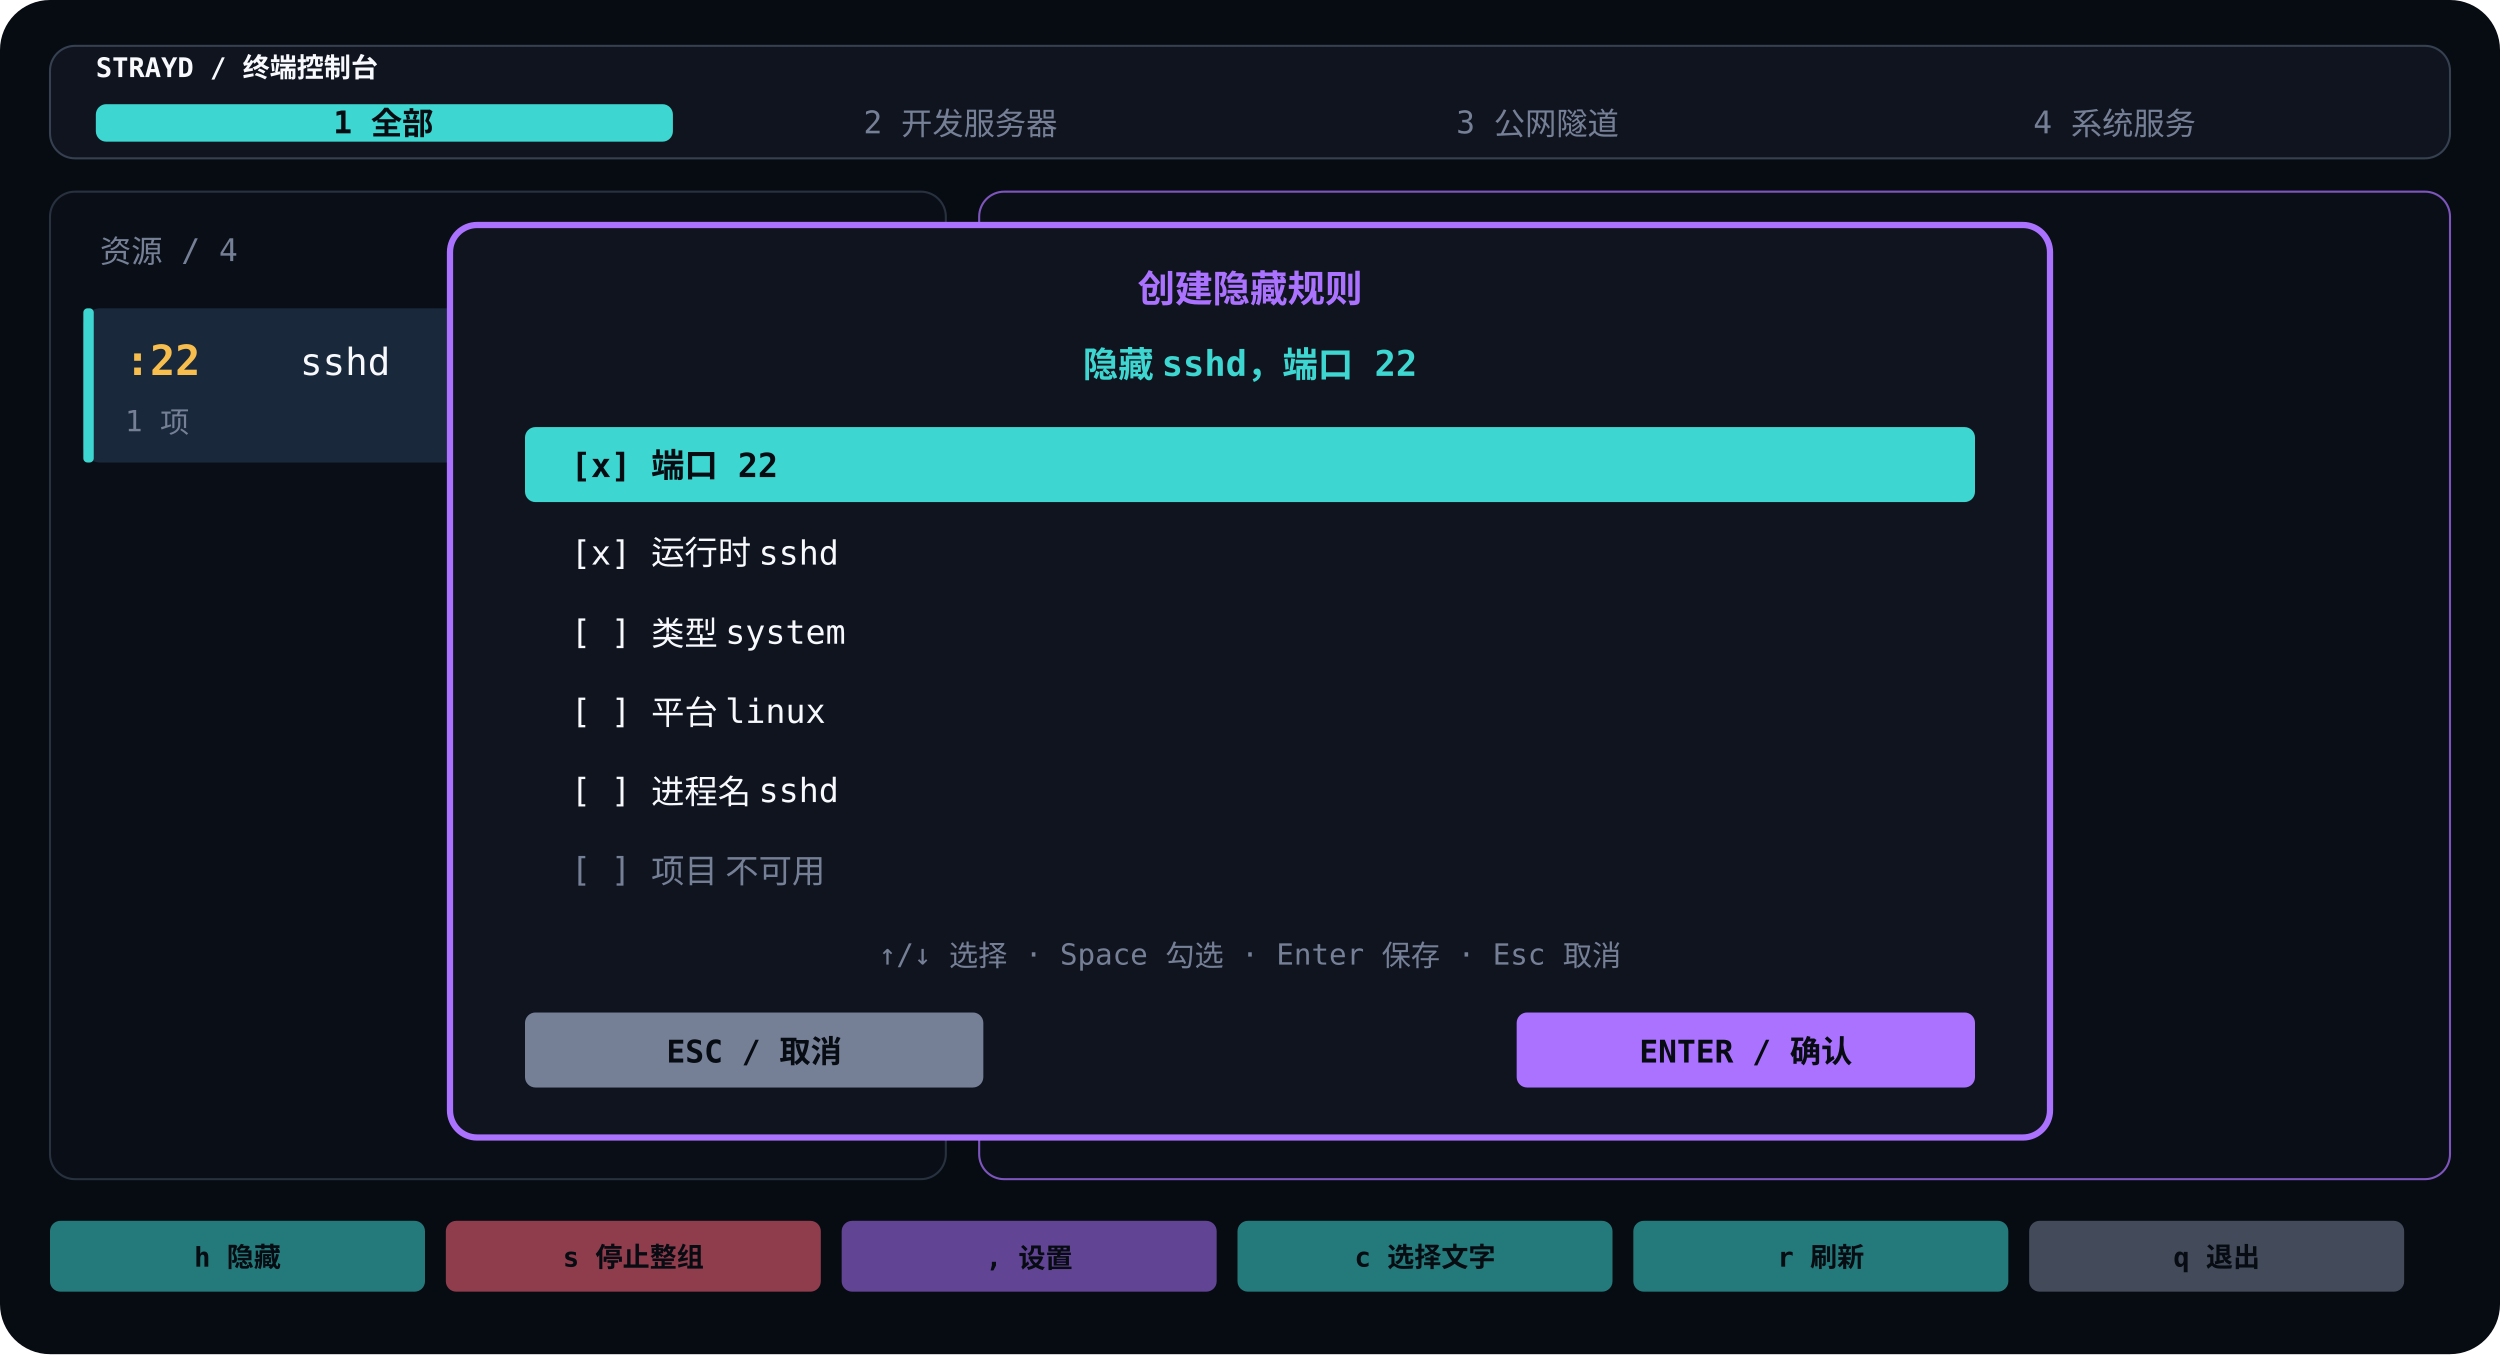
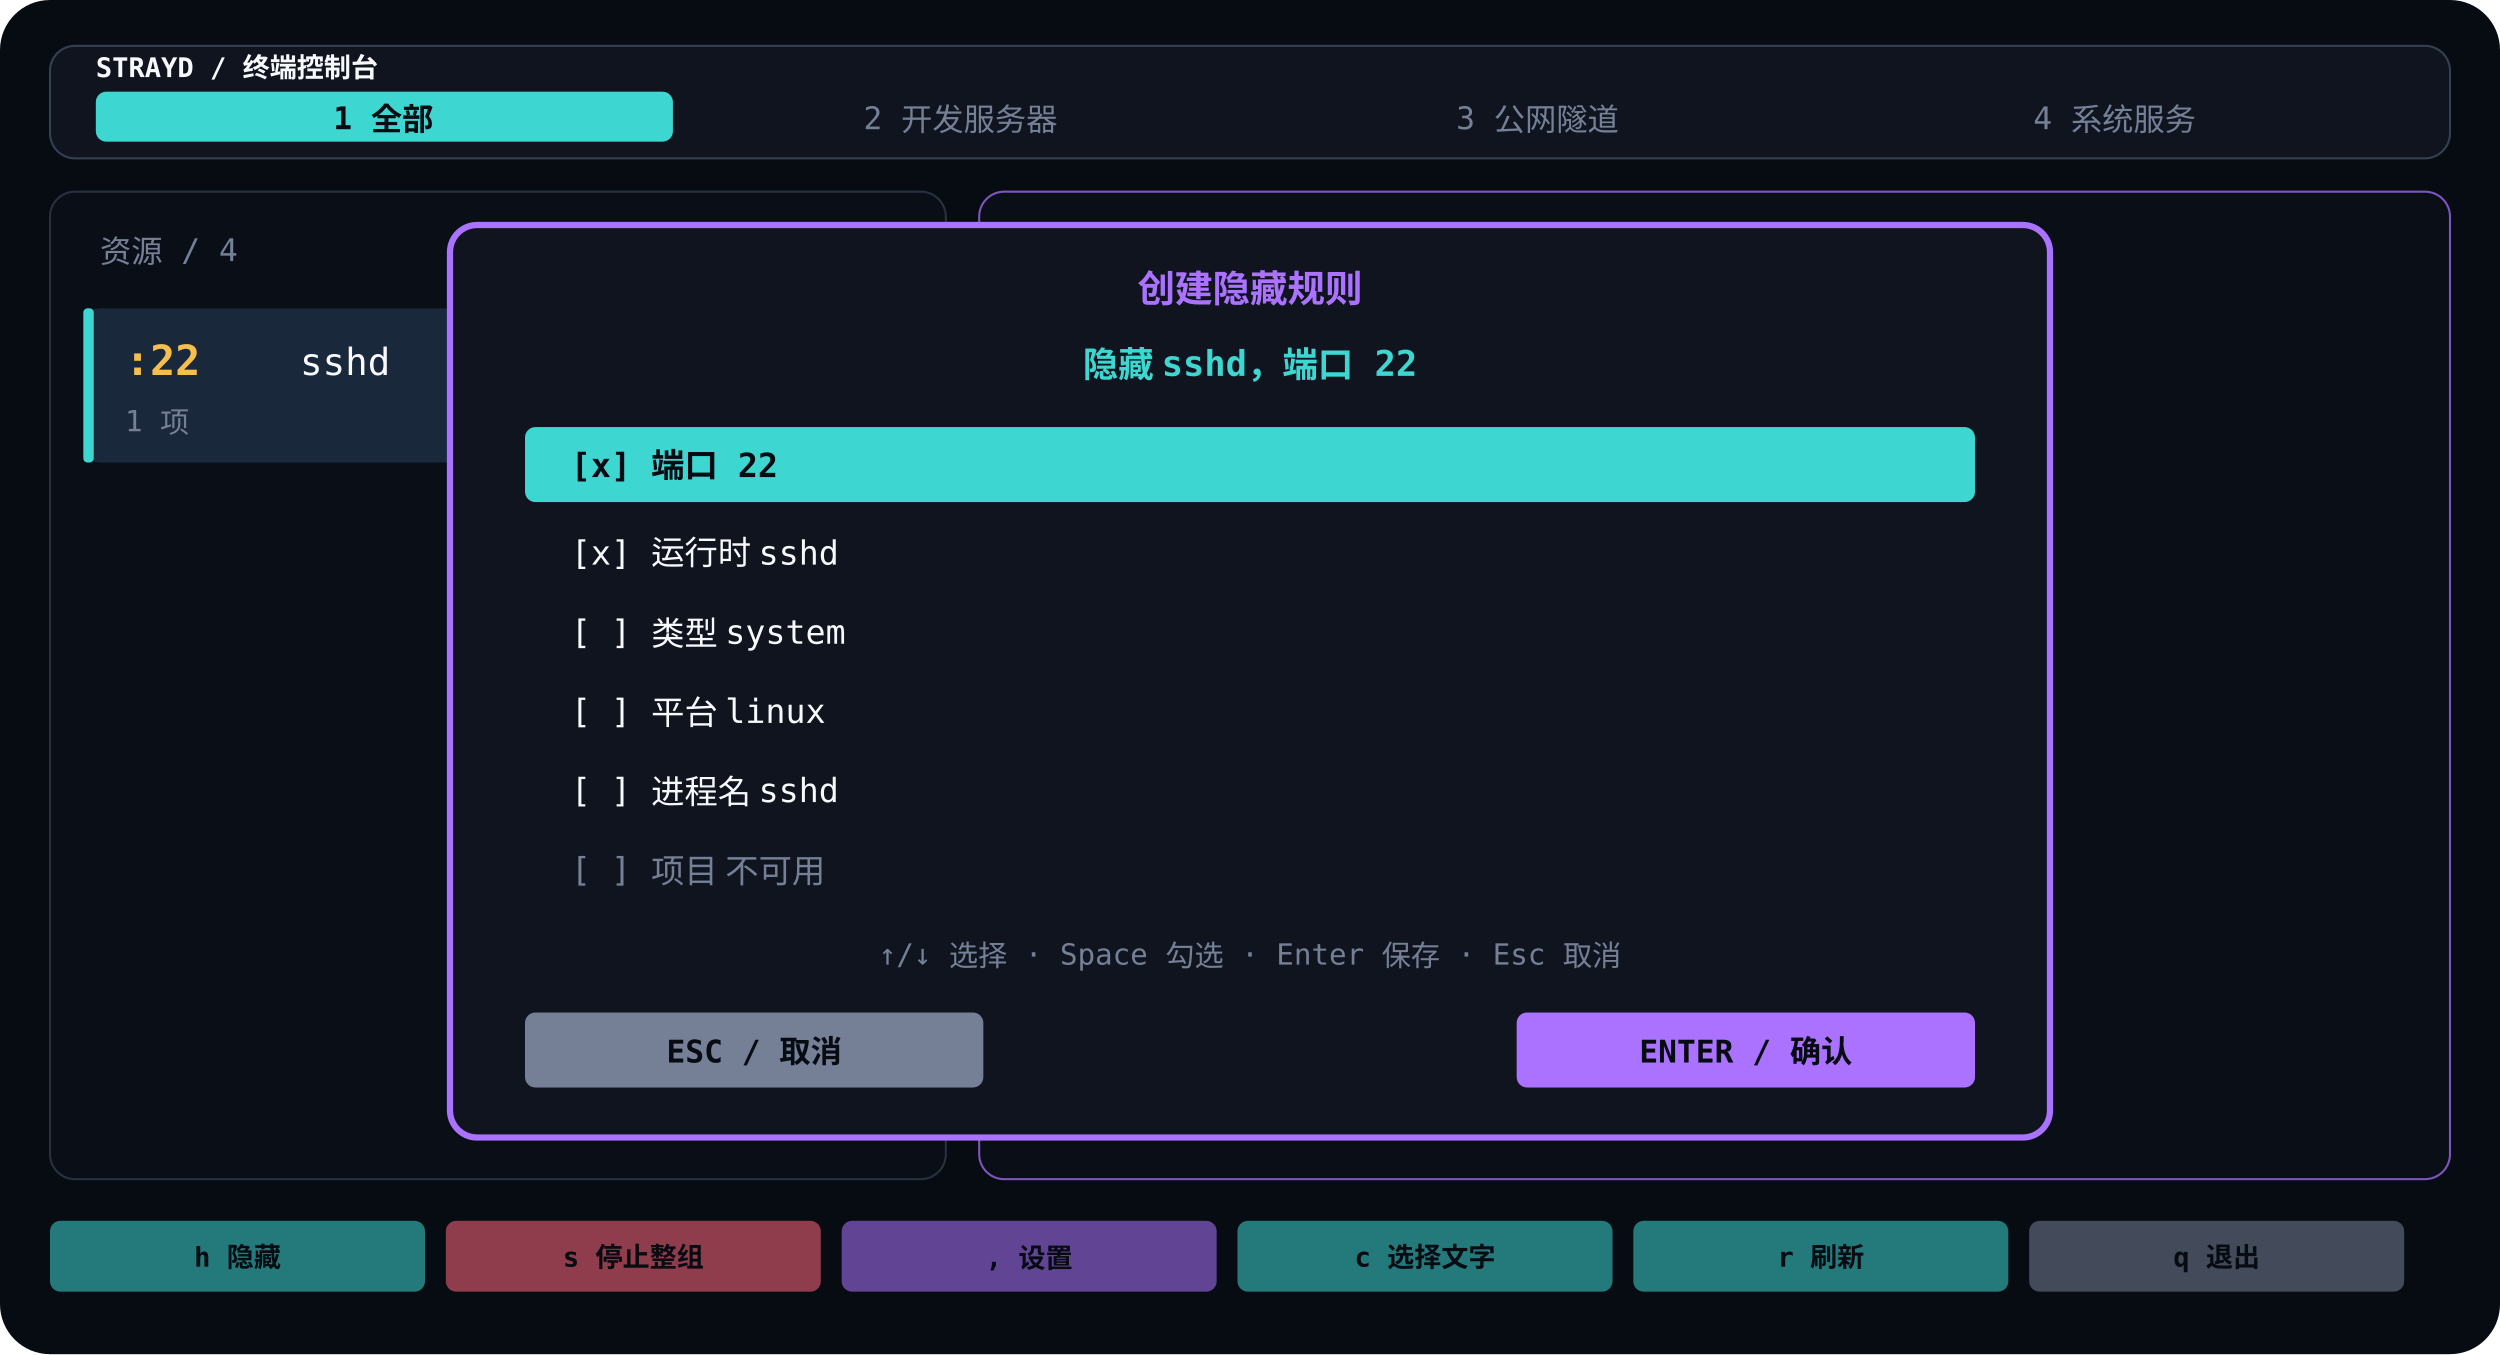
<svg xmlns="http://www.w3.org/2000/svg" width="1200" height="650" viewBox="0 0 1200 650" role="img" aria-labelledby="title desc">
  <rect width="1200" height="650" rx="24" fill="#070b12" />
  <rect x="24" y="22" width="1152" height="54" rx="12" fill="#0f141f" stroke="#354050" />
  <text x="46" y="37" fill="#f7f9fc" font-family="ui-monospace, SFMono-Regular, Menlo, Consolas, monospace" font-size="13" font-weight="700">STRAYD / 终端控制台</text>
-   <rect x="46" y="50" width="277" height="18" rx="5" fill="#3dd6d0" />
-   <text x="184" y="64" text-anchor="middle" fill="#070b12" font-family="ui-monospace, SFMono-Regular, Menlo, Consolas, monospace" font-size="15" font-weight="700">1   全部</text>
-   <text x="461" y="64" text-anchor="middle" fill="#758097" font-family="ui-monospace, SFMono-Regular, Menlo, Consolas, monospace" font-size="15">2   开发服务器</text>
-   <text x="738" y="64" text-anchor="middle" fill="#758097" font-family="ui-monospace, SFMono-Regular, Menlo, Consolas, monospace" font-size="15">3   公网隧道</text>
-   <text x="1015" y="64" text-anchor="middle" fill="#758097" font-family="ui-monospace, SFMono-Regular, Menlo, Consolas, monospace" font-size="15">4   系统服务</text>
+   <rect x="46" y="44" width="277" height="24" rx="5" fill="#3dd6d0" />
+   <text x="184" y="62" text-anchor="middle" fill="#070b12" font-family="ui-monospace, SFMono-Regular, Menlo, Consolas, monospace" font-size="15" font-weight="700">1   全部</text>
+   <text x="461" y="62" text-anchor="middle" fill="#758097" font-family="ui-monospace, SFMono-Regular, Menlo, Consolas, monospace" font-size="15">2   开发服务器</text>
+   <text x="738" y="62" text-anchor="middle" fill="#758097" font-family="ui-monospace, SFMono-Regular, Menlo, Consolas, monospace" font-size="15">3   公网隧道</text>
+   <text x="1015" y="62" text-anchor="middle" fill="#758097" font-family="ui-monospace, SFMono-Regular, Menlo, Consolas, monospace" font-size="15">4   系统服务</text>
  <rect x="24" y="92" width="430" height="474" rx="12" fill="#0b1019" stroke="#354050" opacity="0.72" />
  <text x="48" y="126" fill="#758097" font-family="ui-monospace, SFMono-Regular, Menlo, Consolas, monospace" font-size="15">资源 / 4</text>
  <rect x="40" y="148" width="398" height="74" rx="8" fill="#19283a" />
  <rect x="40" y="148" width="5" height="74" rx="2" fill="#3dd6d0" />
  <text x="60" y="180" fill="#f7be4d" font-family="ui-monospace, SFMono-Regular, Menlo, Consolas, monospace" font-size="20" font-weight="700">:22</text>
  <text x="144" y="180" fill="#f7f9fc" font-family="ui-monospace, SFMono-Regular, Menlo, Consolas, monospace" font-size="18">sshd</text>
  <text x="60" y="207" fill="#758097" font-family="ui-monospace, SFMono-Regular, Menlo, Consolas, monospace" font-size="14">1 项</text>
  <rect x="470" y="92" width="706" height="474" rx="12" fill="#0b1019" stroke="#ab72ff" opacity="0.72" />
  <text x="494" y="126" fill="#ab72ff" font-family="ui-monospace, SFMono-Regular, Menlo, Consolas, monospace" font-size="15">关联与进程详情</text>
  <text x="494" y="172" fill="#3dd6d0" font-family="ui-monospace, SFMono-Regular, Menlo, Consolas, monospace" font-size="18" font-weight="700">本地 :22 / sshd</text>
  <rect x="216" y="108" width="768" height="438" rx="13" fill="#0f141f" stroke="#ab72ff" stroke-width="3" />
  <text x="600" y="145" text-anchor="middle" fill="#ab72ff" font-family="ui-monospace, SFMono-Regular, Menlo, Consolas, monospace" font-size="18" font-weight="700">创建隐藏规则</text>
  <text x="600" y="181" text-anchor="middle" fill="#3dd6d0" font-family="ui-monospace, SFMono-Regular, Menlo, Consolas, monospace" font-size="17" font-weight="700">隐藏 sshd，端口 22</text>
  <rect x="252" y="205" width="696" height="36" rx="5" fill="#3dd6d0" />
  <text x="274" y="229" fill="#070b12" font-family="ui-monospace, SFMono-Regular, Menlo, Consolas, monospace" font-size="16" font-weight="700">[x]  端口             22</text>
  <text x="274" y="271" fill="#f7f9fc" font-family="ui-monospace, SFMono-Regular, Menlo, Consolas, monospace" font-size="16">[x]  运行时           sshd</text>
  <text x="274" y="309" fill="#f7f9fc" font-family="ui-monospace, SFMono-Regular, Menlo, Consolas, monospace" font-size="16">[ ]  类型             system</text>
  <text x="274" y="347" fill="#f7f9fc" font-family="ui-monospace, SFMono-Regular, Menlo, Consolas, monospace" font-size="16">[ ]  平台             linux</text>
  <text x="274" y="385" fill="#f7f9fc" font-family="ui-monospace, SFMono-Regular, Menlo, Consolas, monospace" font-size="16">[ ]  进程名           sshd</text>
  <text x="274" y="423" fill="#758097" font-family="ui-monospace, SFMono-Regular, Menlo, Consolas, monospace" font-size="16">[ ]  项目             不可用</text>
  <text x="600" y="463" text-anchor="middle" fill="#758097" font-family="ui-monospace, SFMono-Regular, Menlo, Consolas, monospace" font-size="14">↑/↓ 选择 · Space 勾选 · Enter 保存 · Esc 取消</text>
  <rect x="728" y="486" width="220" height="36" rx="5" fill="#ab72ff" />
  <text x="838" y="510" text-anchor="middle" fill="#070b12" font-family="ui-monospace, SFMono-Regular, Menlo, Consolas, monospace" font-size="15" font-weight="700">ENTER / 确认</text>
  <rect x="252" y="486" width="220" height="36" rx="5" fill="#758097" />
  <text x="362" y="510" text-anchor="middle" fill="#070b12" font-family="ui-monospace, SFMono-Regular, Menlo, Consolas, monospace" font-size="15" font-weight="700">ESC / 取消</text>
  <rect x="24" y="586" width="180" height="34" rx="5" fill="#3dd6d0" opacity="0.55" />
  <text x="114" y="608" text-anchor="middle" fill="#070b12" font-family="ui-monospace, SFMono-Regular, Menlo, Consolas, monospace" font-size="13" font-weight="700">h   隐藏</text>
  <rect x="214" y="586" width="180" height="34" rx="5" fill="#ff657c" opacity="0.55" />
  <text x="304" y="608" text-anchor="middle" fill="#070b12" font-family="ui-monospace, SFMono-Regular, Menlo, Consolas, monospace" font-size="13" font-weight="700">s   停止整组</text>
  <rect x="404" y="586" width="180" height="34" rx="5" fill="#ab72ff" opacity="0.55" />
  <text x="494" y="608" text-anchor="middle" fill="#070b12" font-family="ui-monospace, SFMono-Regular, Menlo, Consolas, monospace" font-size="13" font-weight="700">,   设置</text>
  <rect x="594" y="586" width="180" height="34" rx="5" fill="#3dd6d0" opacity="0.55" />
  <text x="684" y="608" text-anchor="middle" fill="#070b12" font-family="ui-monospace, SFMono-Regular, Menlo, Consolas, monospace" font-size="13" font-weight="700">c   选择文字</text>
  <rect x="784" y="586" width="180" height="34" rx="5" fill="#3dd6d0" opacity="0.55" />
  <text x="874" y="608" text-anchor="middle" fill="#070b12" font-family="ui-monospace, SFMono-Regular, Menlo, Consolas, monospace" font-size="13" font-weight="700">r   刷新</text>
  <rect x="974" y="586" width="180" height="34" rx="5" fill="#758097" opacity="0.55" />
  <text x="1064" y="608" text-anchor="middle" fill="#070b12" font-family="ui-monospace, SFMono-Regular, Menlo, Consolas, monospace" font-size="13" font-weight="700">q   退出</text>
</svg>
